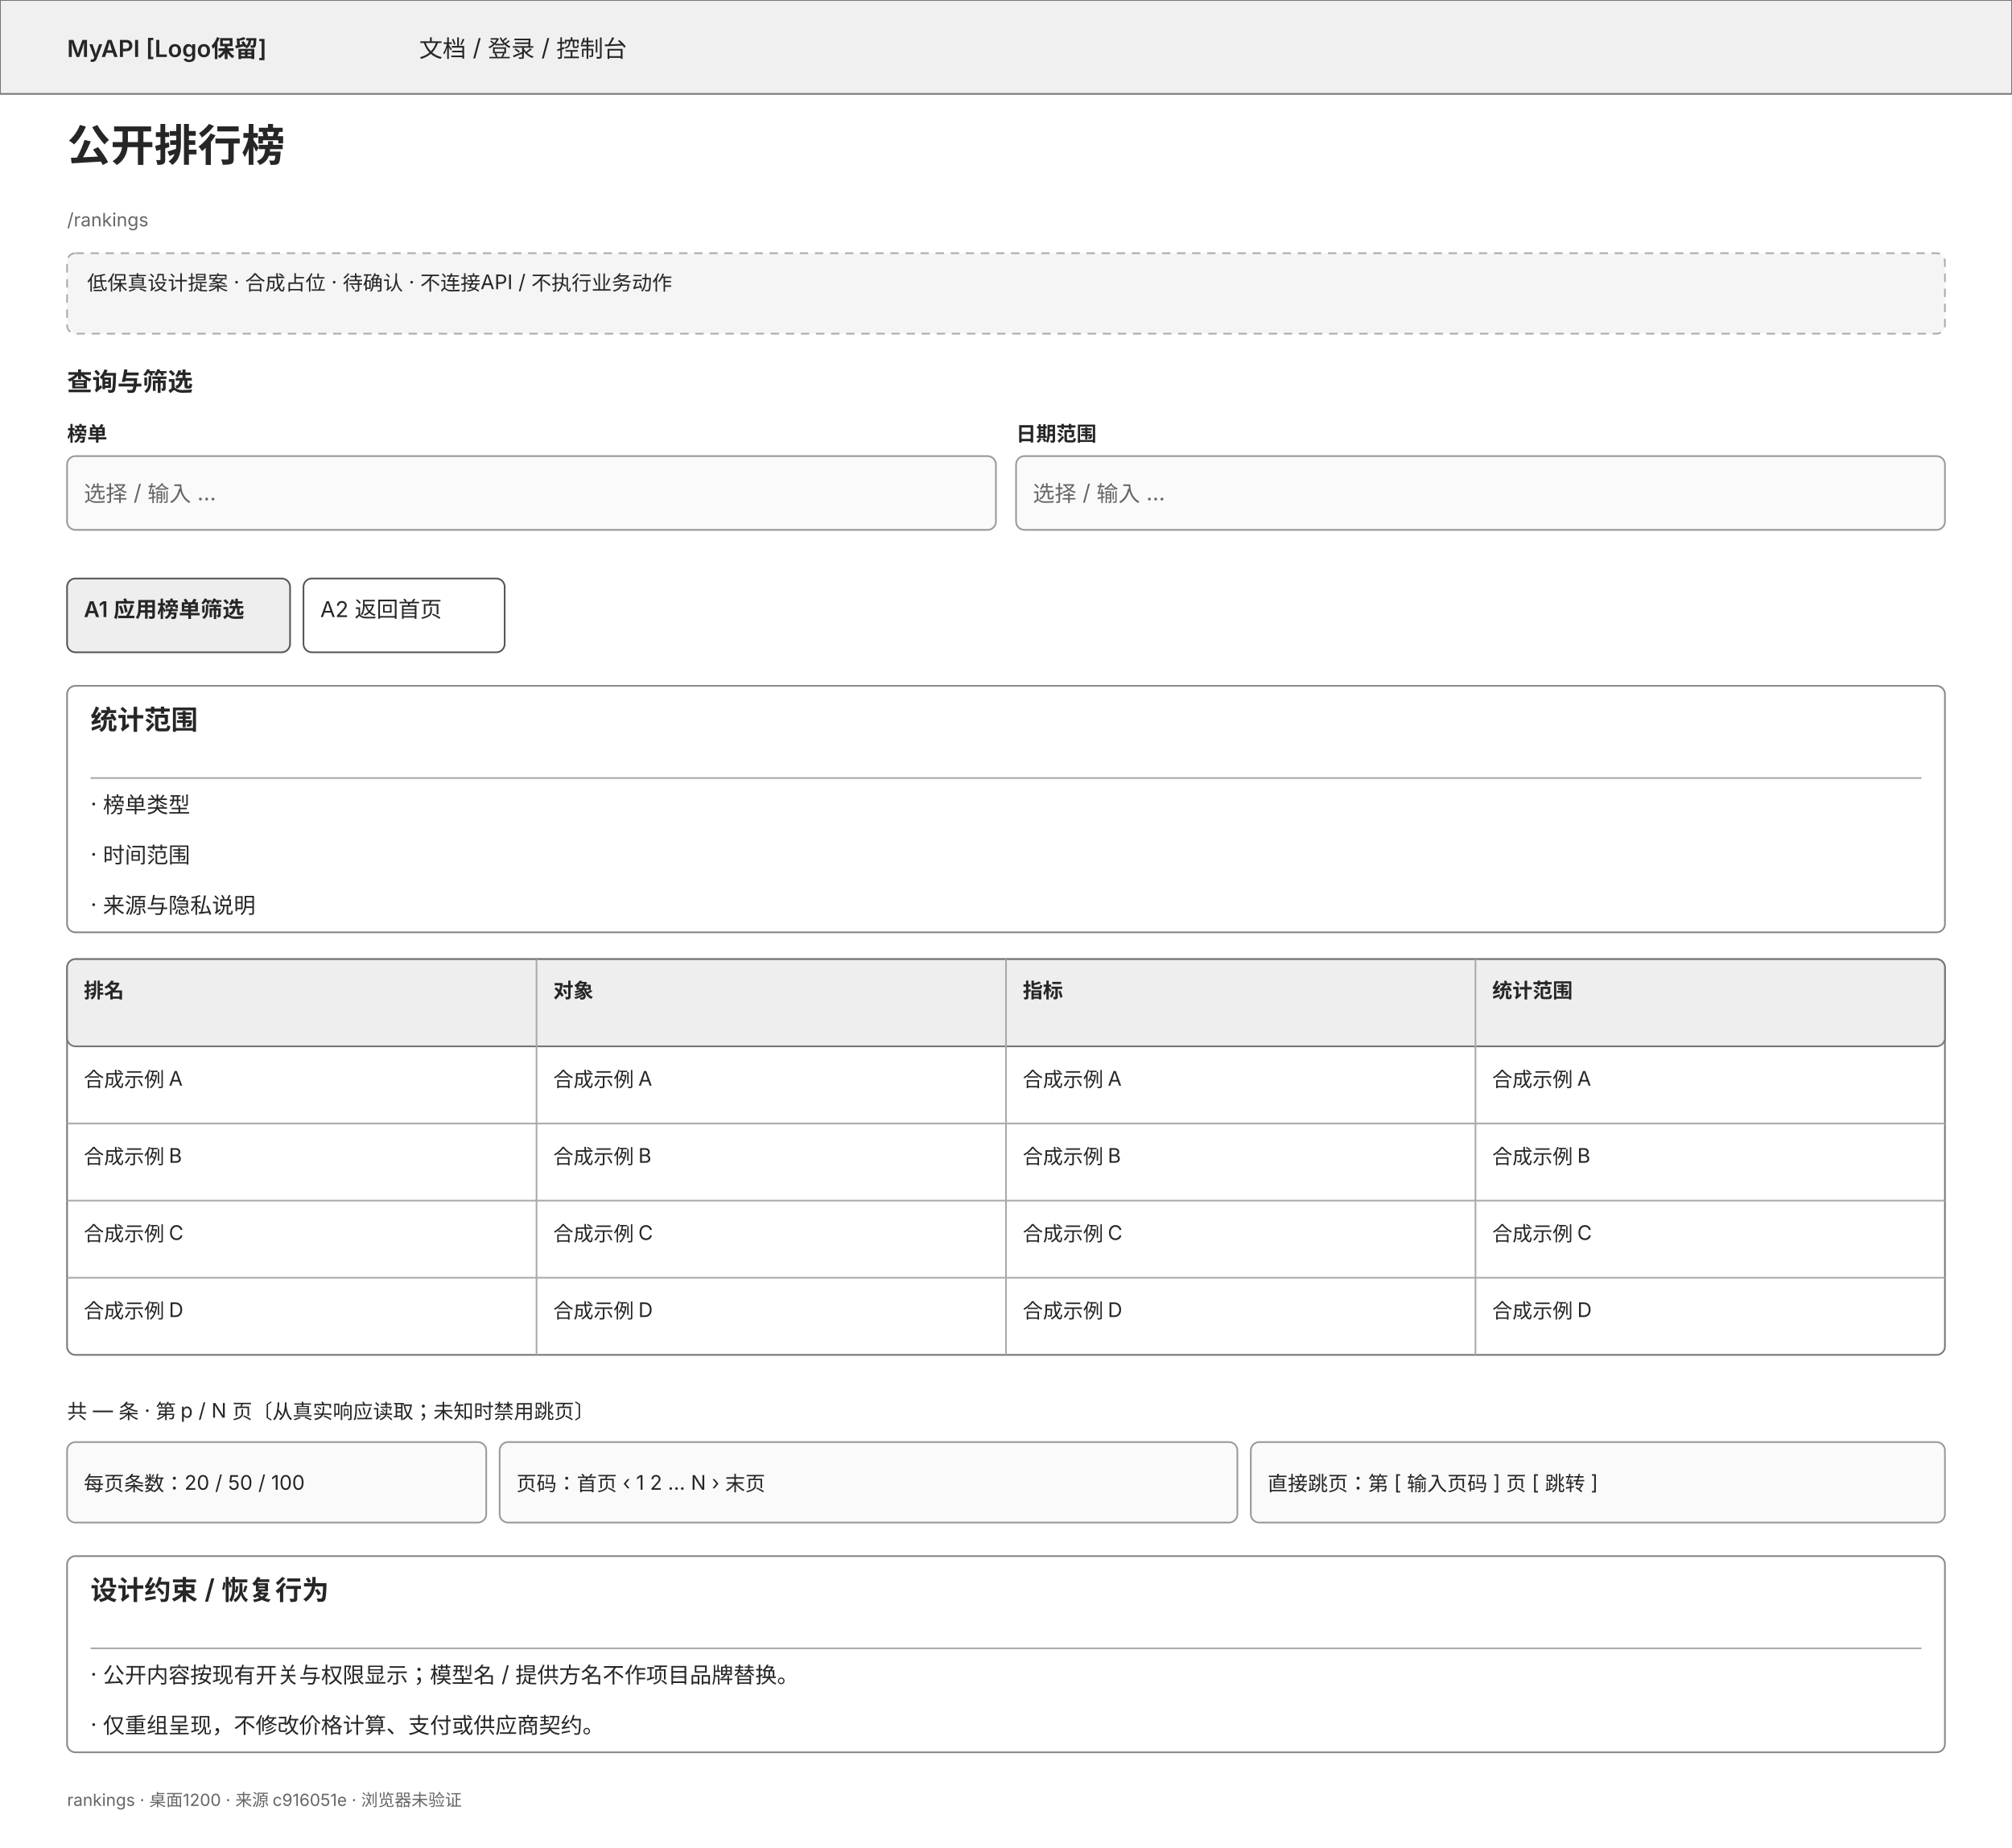
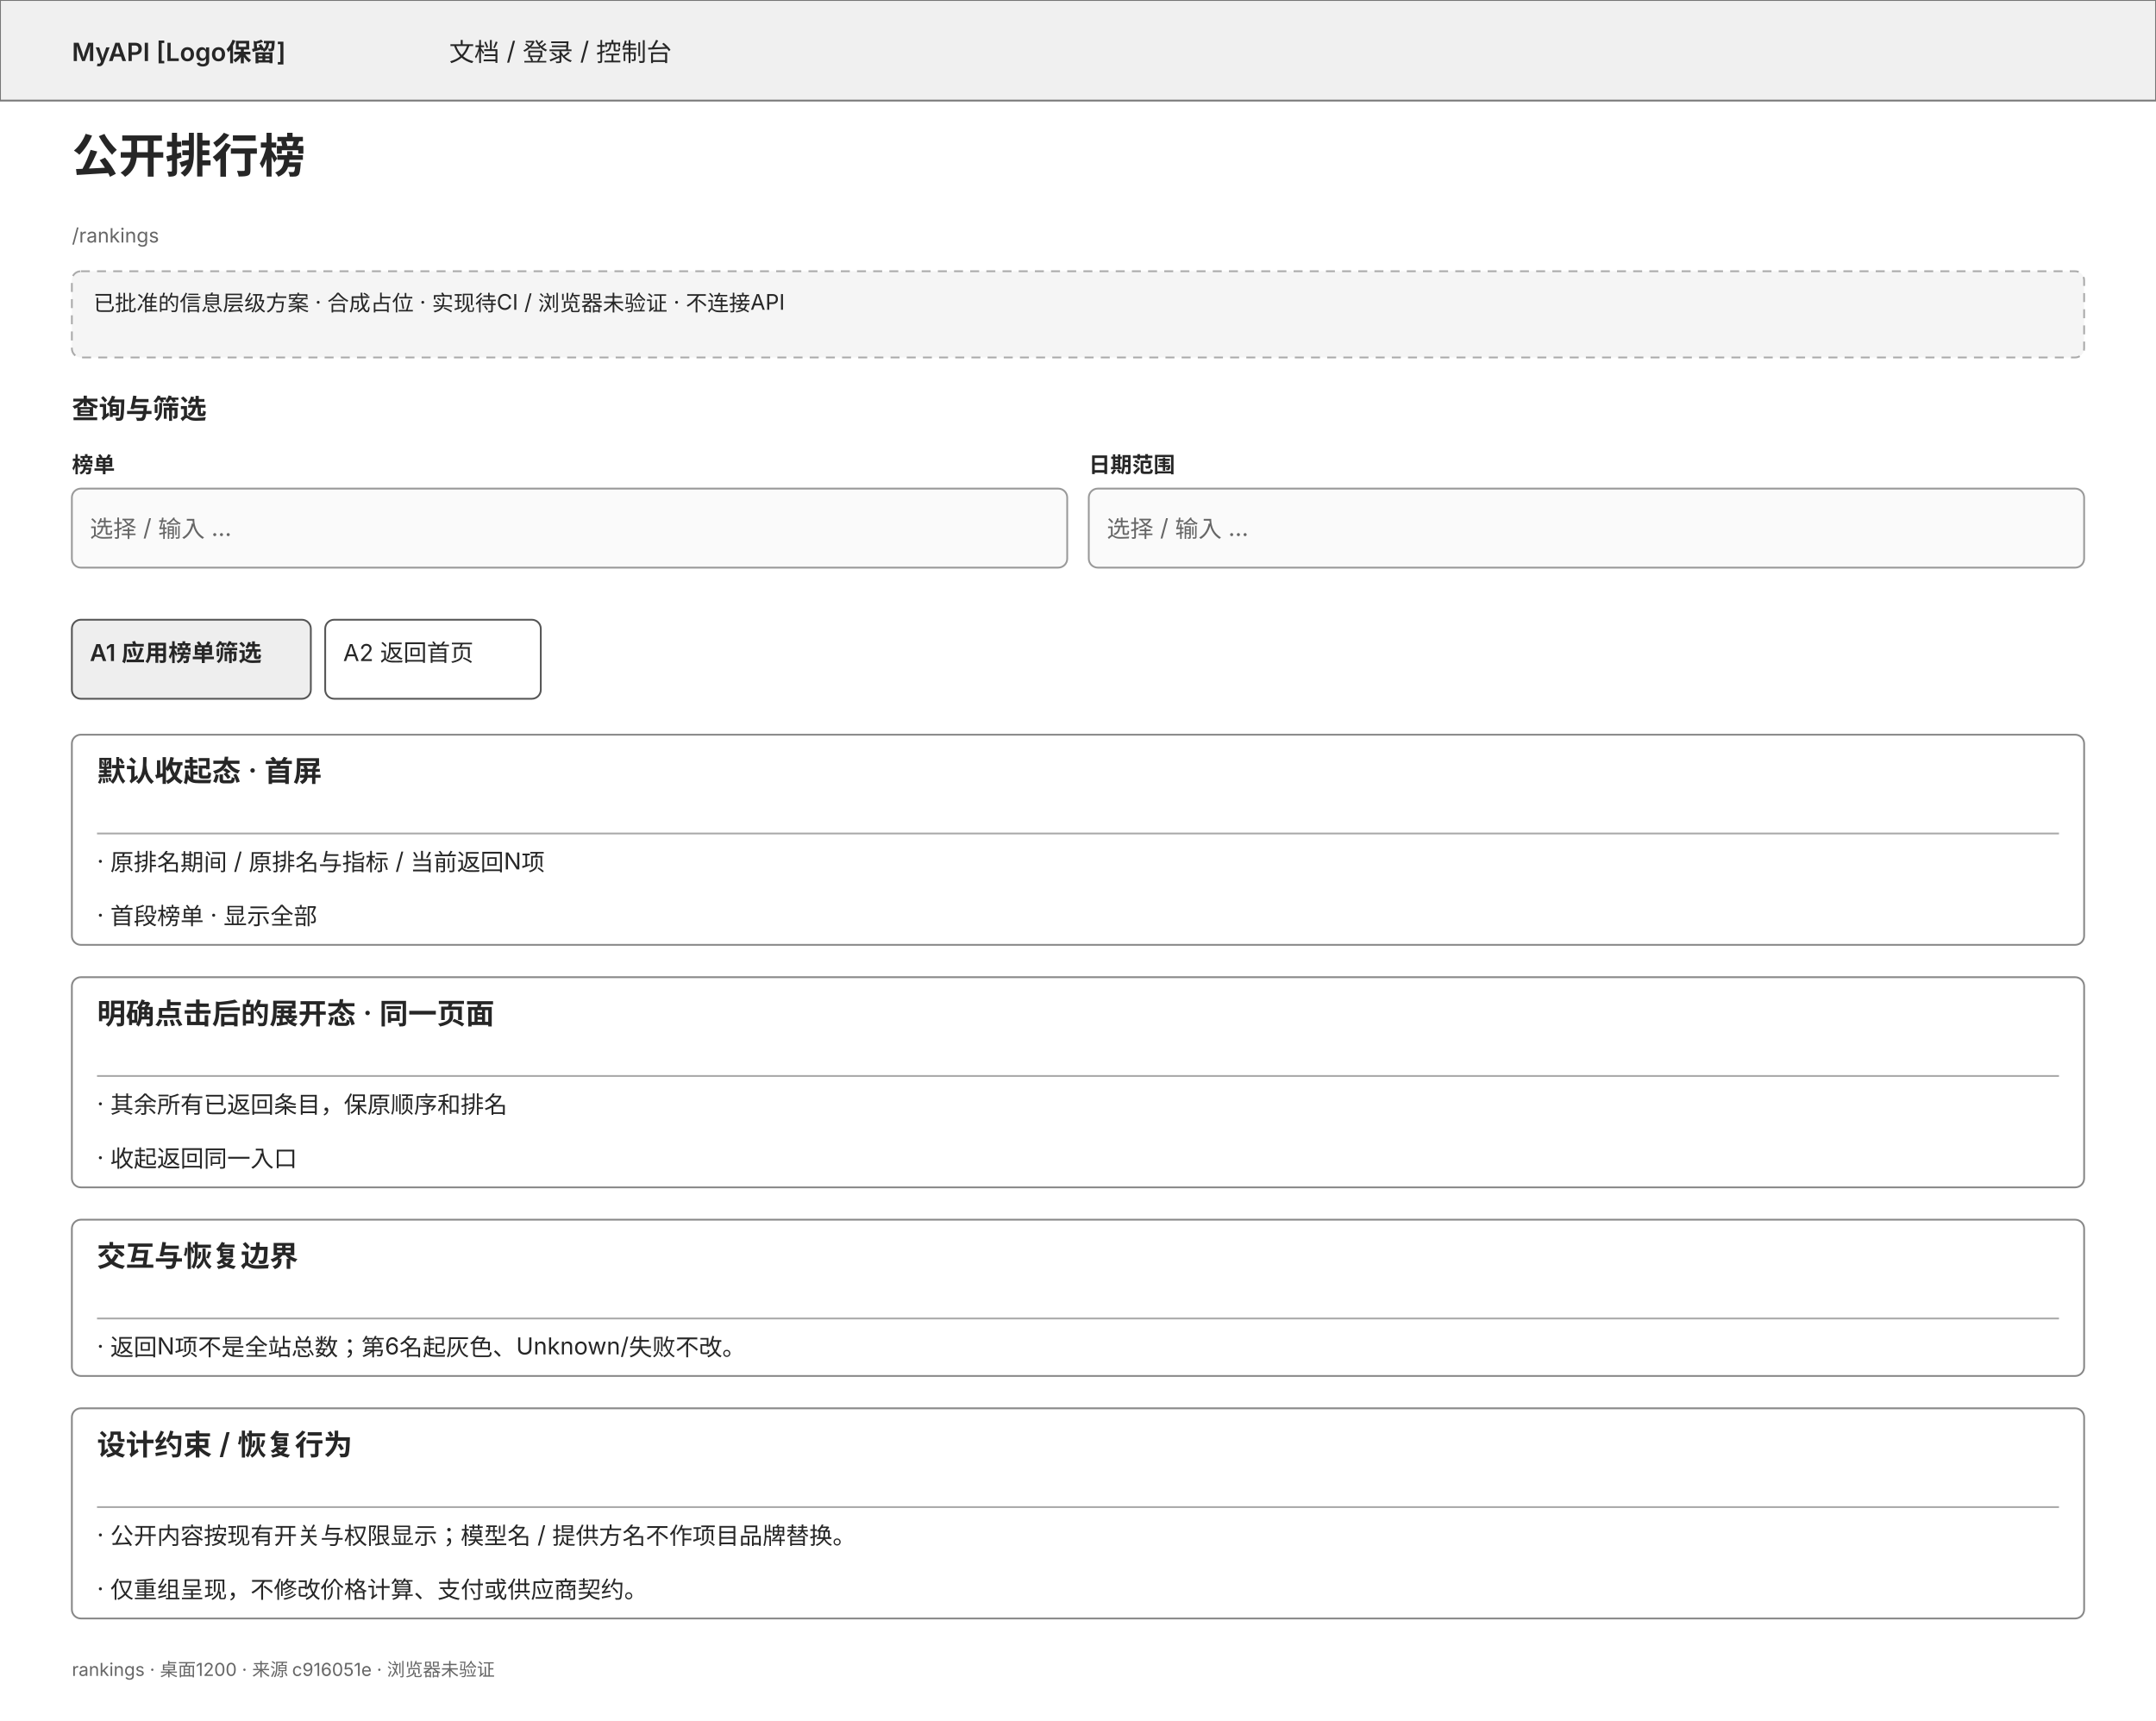
- <svg xmlns="http://www.w3.org/2000/svg" width="1200" height="1102" viewBox="0 0 1200 1102" role="img" aria-labelledby="title desc">
+ <svg xmlns="http://www.w3.org/2000/svg" width="1200" height="958" viewBox="0 0 1200 958" role="img" aria-labelledby="title desc">
  <rect width="100%" height="100%" fill="#ffffff" />
  <g font-family="system-ui, -apple-system, BlinkMacSystemFont, sans-serif">
    <rect x="0" y="0" width="1200" height="56" rx="0" fill="#f0f0f0" stroke="#777777" />
    <text x="40" y="34" font-size="14" font-weight="600" fill="#262626">MyAPI  [Logo保留]</text>
    <text x="250" y="34" font-size="14" font-weight="normal" fill="#262626">文档 / 登录 / 控制台</text>
    <text x="40" y="96" font-size="26" font-weight="600" fill="#262626">公开排行榜</text>
    <text x="40" y="135" font-size="11" font-weight="normal" fill="#666666">/rankings</text>
    <rect x="40" y="151" width="1120" height="48" rx="5" fill="#f5f5f5" stroke="#aaaaaa" stroke-dasharray="5 4" />
-     <text x="52" y="173" font-size="12" font-weight="normal" fill="#262626">低保真设计提案 · 合成占位 · 待确认 · 不连接API / 不执行业务动作</text>
+     <text x="52" y="173" font-size="12" font-weight="normal" fill="#262626">已批准的信息层级方案 · 合成占位 · 实现待CI / 浏览器未验证 · 不连接API</text>
    <text x="40" y="233" font-size="15" font-weight="600" fill="#262626">查询与筛选</text>
    <text x="40.0" y="263" font-size="12" font-weight="600" fill="#262626">榜单</text>
    <rect x="40.0" y="272" width="554.0" height="44" rx="5" fill="#fafafa" stroke="#999999" />
    <text x="50.0" y="299" font-size="13" font-weight="normal" fill="#666666">选择 / 输入 …</text>
    <text x="606.0" y="263" font-size="12" font-weight="600" fill="#262626">日期范围</text>
    <rect x="606.0" y="272" width="554.0" height="44" rx="5" fill="#fafafa" stroke="#999999" />
    <text x="616.0" y="299" font-size="13" font-weight="normal" fill="#666666">选择 / 输入 …</text>
    <rect x="40" y="345" width="133" height="44" rx="5" fill="#eeeeee" stroke="#555555" />
    <text x="50" y="368" font-size="13" font-weight="600" fill="#262626">A1 应用榜单筛选</text>
    <rect x="181" y="345" width="120" height="44" rx="5" fill="#ffffff" stroke="#555555" />
    <text x="191" y="368" font-size="13" font-weight="normal" fill="#262626">A2 返回首页</text>
-     <rect x="40.0" y="409" width="1120.0" height="147" rx="5" fill="#ffffff" stroke="#888888" />
-     <text x="54.0" y="435" font-size="16" font-weight="600" fill="#262626">统计范围</text>
-     <line x1="54.0" y1="464" x2="1146.0" y2="464" stroke="#aaaaaa" />
-     <text x="54.0" y="484" font-size="13" font-weight="normal" fill="#262626">· 榜单类型</text>
-     <text x="54.0" y="514" font-size="13" font-weight="normal" fill="#262626">· 时间范围</text>
-     <text x="54.0" y="544" font-size="13" font-weight="normal" fill="#262626">· 来源与隐私说明</text>
-     <rect x="40" y="572" width="1120" height="236" rx="5" fill="#ffffff" stroke="#777777" />
-     <rect x="40" y="572" width="1120" height="52" rx="5" fill="#eeeeee" stroke="#777777" />
-     <text x="50.0" y="595" font-size="12" font-weight="600" fill="#262626">排名</text>
-     <text x="50.0" y="648" font-size="12" font-weight="normal" fill="#262626">合成示例 A</text>
-     <text x="50.0" y="694" font-size="12" font-weight="normal" fill="#262626">合成示例 B</text>
-     <text x="50.0" y="740" font-size="12" font-weight="normal" fill="#262626">合成示例 C</text>
-     <text x="50.0" y="786" font-size="12" font-weight="normal" fill="#262626">合成示例 D</text>
-     <text x="330.0" y="595" font-size="12" font-weight="600" fill="#262626">对象</text>
-     <line x1="320.0" y1="572" x2="320.0" y2="808" stroke="#aaaaaa" />
-     <text x="330.0" y="648" font-size="12" font-weight="normal" fill="#262626">合成示例 A</text>
-     <text x="330.0" y="694" font-size="12" font-weight="normal" fill="#262626">合成示例 B</text>
-     <text x="330.0" y="740" font-size="12" font-weight="normal" fill="#262626">合成示例 C</text>
-     <text x="330.0" y="786" font-size="12" font-weight="normal" fill="#262626">合成示例 D</text>
-     <text x="610.0" y="595" font-size="12" font-weight="600" fill="#262626">指标</text>
-     <line x1="600.0" y1="572" x2="600.0" y2="808" stroke="#aaaaaa" />
-     <text x="610.0" y="648" font-size="12" font-weight="normal" fill="#262626">合成示例 A</text>
-     <text x="610.0" y="694" font-size="12" font-weight="normal" fill="#262626">合成示例 B</text>
-     <text x="610.0" y="740" font-size="12" font-weight="normal" fill="#262626">合成示例 C</text>
-     <text x="610.0" y="786" font-size="12" font-weight="normal" fill="#262626">合成示例 D</text>
-     <text x="890.0" y="595" font-size="12" font-weight="600" fill="#262626">统计范围</text>
-     <line x1="880.0" y1="572" x2="880.0" y2="808" stroke="#aaaaaa" />
-     <text x="890.0" y="648" font-size="12" font-weight="normal" fill="#262626">合成示例 A</text>
-     <text x="890.0" y="694" font-size="12" font-weight="normal" fill="#262626">合成示例 B</text>
-     <text x="890.0" y="740" font-size="12" font-weight="normal" fill="#262626">合成示例 C</text>
-     <text x="890.0" y="786" font-size="12" font-weight="normal" fill="#262626">合成示例 D</text>
-     <line x1="40" y1="670" x2="1160" y2="670" stroke="#aaaaaa" />
-     <line x1="40" y1="716" x2="1160" y2="716" stroke="#aaaaaa" />
-     <line x1="40" y1="762" x2="1160" y2="762" stroke="#aaaaaa" />
-     <text x="40" y="846" font-size="12" font-weight="normal" fill="#262626">共 — 条 · 第 p / N 页〔从真实响应读取；未知时禁用跳页〕</text>
-     <rect x="40" y="860" width="250" height="48" rx="5" fill="#fafafa" stroke="#999999" />
-     <text x="50" y="889" font-size="12" font-weight="normal" fill="#262626">每页条数：20 / 50 / 100</text>
-     <rect x="298" y="860" width="440" height="48" rx="5" fill="#fafafa" stroke="#999999" />
-     <text x="308" y="889" font-size="12" font-weight="normal" fill="#262626">页码：首页  ‹  1  2  …  N  ›  末页</text>
-     <rect x="746" y="860" width="414" height="48" rx="5" fill="#fafafa" stroke="#999999" />
-     <text x="756" y="889" font-size="12" font-weight="normal" fill="#262626">直接跳页：第 [ 输入页码 ] 页  [ 跳转 ]</text>
-     <rect x="40" y="928" width="1120" height="117" rx="5" fill="#ffffff" stroke="#888888" />
-     <text x="54" y="954" font-size="16" font-weight="600" fill="#262626">设计约束 / 恢复行为</text>
-     <line x1="54" y1="983" x2="1146" y2="983" stroke="#aaaaaa" />
-     <text x="54" y="1003" font-size="13" font-weight="normal" fill="#262626">· 公开内容按现有开关与权限显示；模型名 / 提供方名不作项目品牌替换。</text>
-     <text x="54" y="1033" font-size="13" font-weight="normal" fill="#262626">· 仅重组呈现，不修改价格计算、支付或供应商契约。</text>
-     <text x="40" y="1077" font-size="10" font-weight="normal" fill="#666666">rankings · 桌面1200 · 来源 c916051e · 浏览器未验证</text>
+     <rect x="40" y="409" width="1120" height="117" rx="5" fill="#ffffff" stroke="#888888" />
+     <text x="54" y="435" font-size="16" font-weight="600" fill="#262626">默认收起态 · 首屏</text>
+     <line x1="54" y1="464" x2="1146" y2="464" stroke="#aaaaaa" />
+     <text x="54" y="484" font-size="13" font-weight="normal" fill="#262626">· 原排名期间 / 原排名与指标 / 当前返回N项</text>
+     <text x="54" y="514" font-size="13" font-weight="normal" fill="#262626">· 首段榜单 · 显示全部</text>
+     <rect x="40" y="544" width="1120" height="117" rx="5" fill="#ffffff" stroke="#888888" />
+     <text x="54" y="570" font-size="16" font-weight="600" fill="#262626">明确点击后的展开态 · 同一页面</text>
+     <line x1="54" y1="599" x2="1146" y2="599" stroke="#aaaaaa" />
+     <text x="54" y="619" font-size="13" font-weight="normal" fill="#262626">· 其余所有已返回条目，保原顺序和排名</text>
+     <text x="54" y="649" font-size="13" font-weight="normal" fill="#262626">· 收起返回同一入口</text>
+     <rect x="40" y="679" width="1120" height="87" rx="5" fill="#ffffff" stroke="#888888" />
+     <text x="54" y="705" font-size="16" font-weight="600" fill="#262626">交互与恢复边界</text>
+     <line x1="54" y1="734" x2="1146" y2="734" stroke="#aaaaaa" />
+     <text x="54" y="754" font-size="13" font-weight="normal" fill="#262626">· 返回N项不是全站总数；第6名起灰色、Unknown/失败不改。</text>
+     <rect x="40" y="784" width="1120" height="117" rx="5" fill="#ffffff" stroke="#888888" />
+     <text x="54" y="810" font-size="16" font-weight="600" fill="#262626">设计约束 / 恢复行为</text>
+     <line x1="54" y1="839" x2="1146" y2="839" stroke="#aaaaaa" />
+     <text x="54" y="859" font-size="13" font-weight="normal" fill="#262626">· 公开内容按现有开关与权限显示；模型名 / 提供方名不作项目品牌替换。</text>
+     <text x="54" y="889" font-size="13" font-weight="normal" fill="#262626">· 仅重组呈现，不修改价格计算、支付或供应商契约。</text>
+     <text x="40" y="933" font-size="10" font-weight="normal" fill="#666666">rankings · 桌面1200 · 来源 c916051e · 浏览器未验证</text>
  </g>
</svg>
